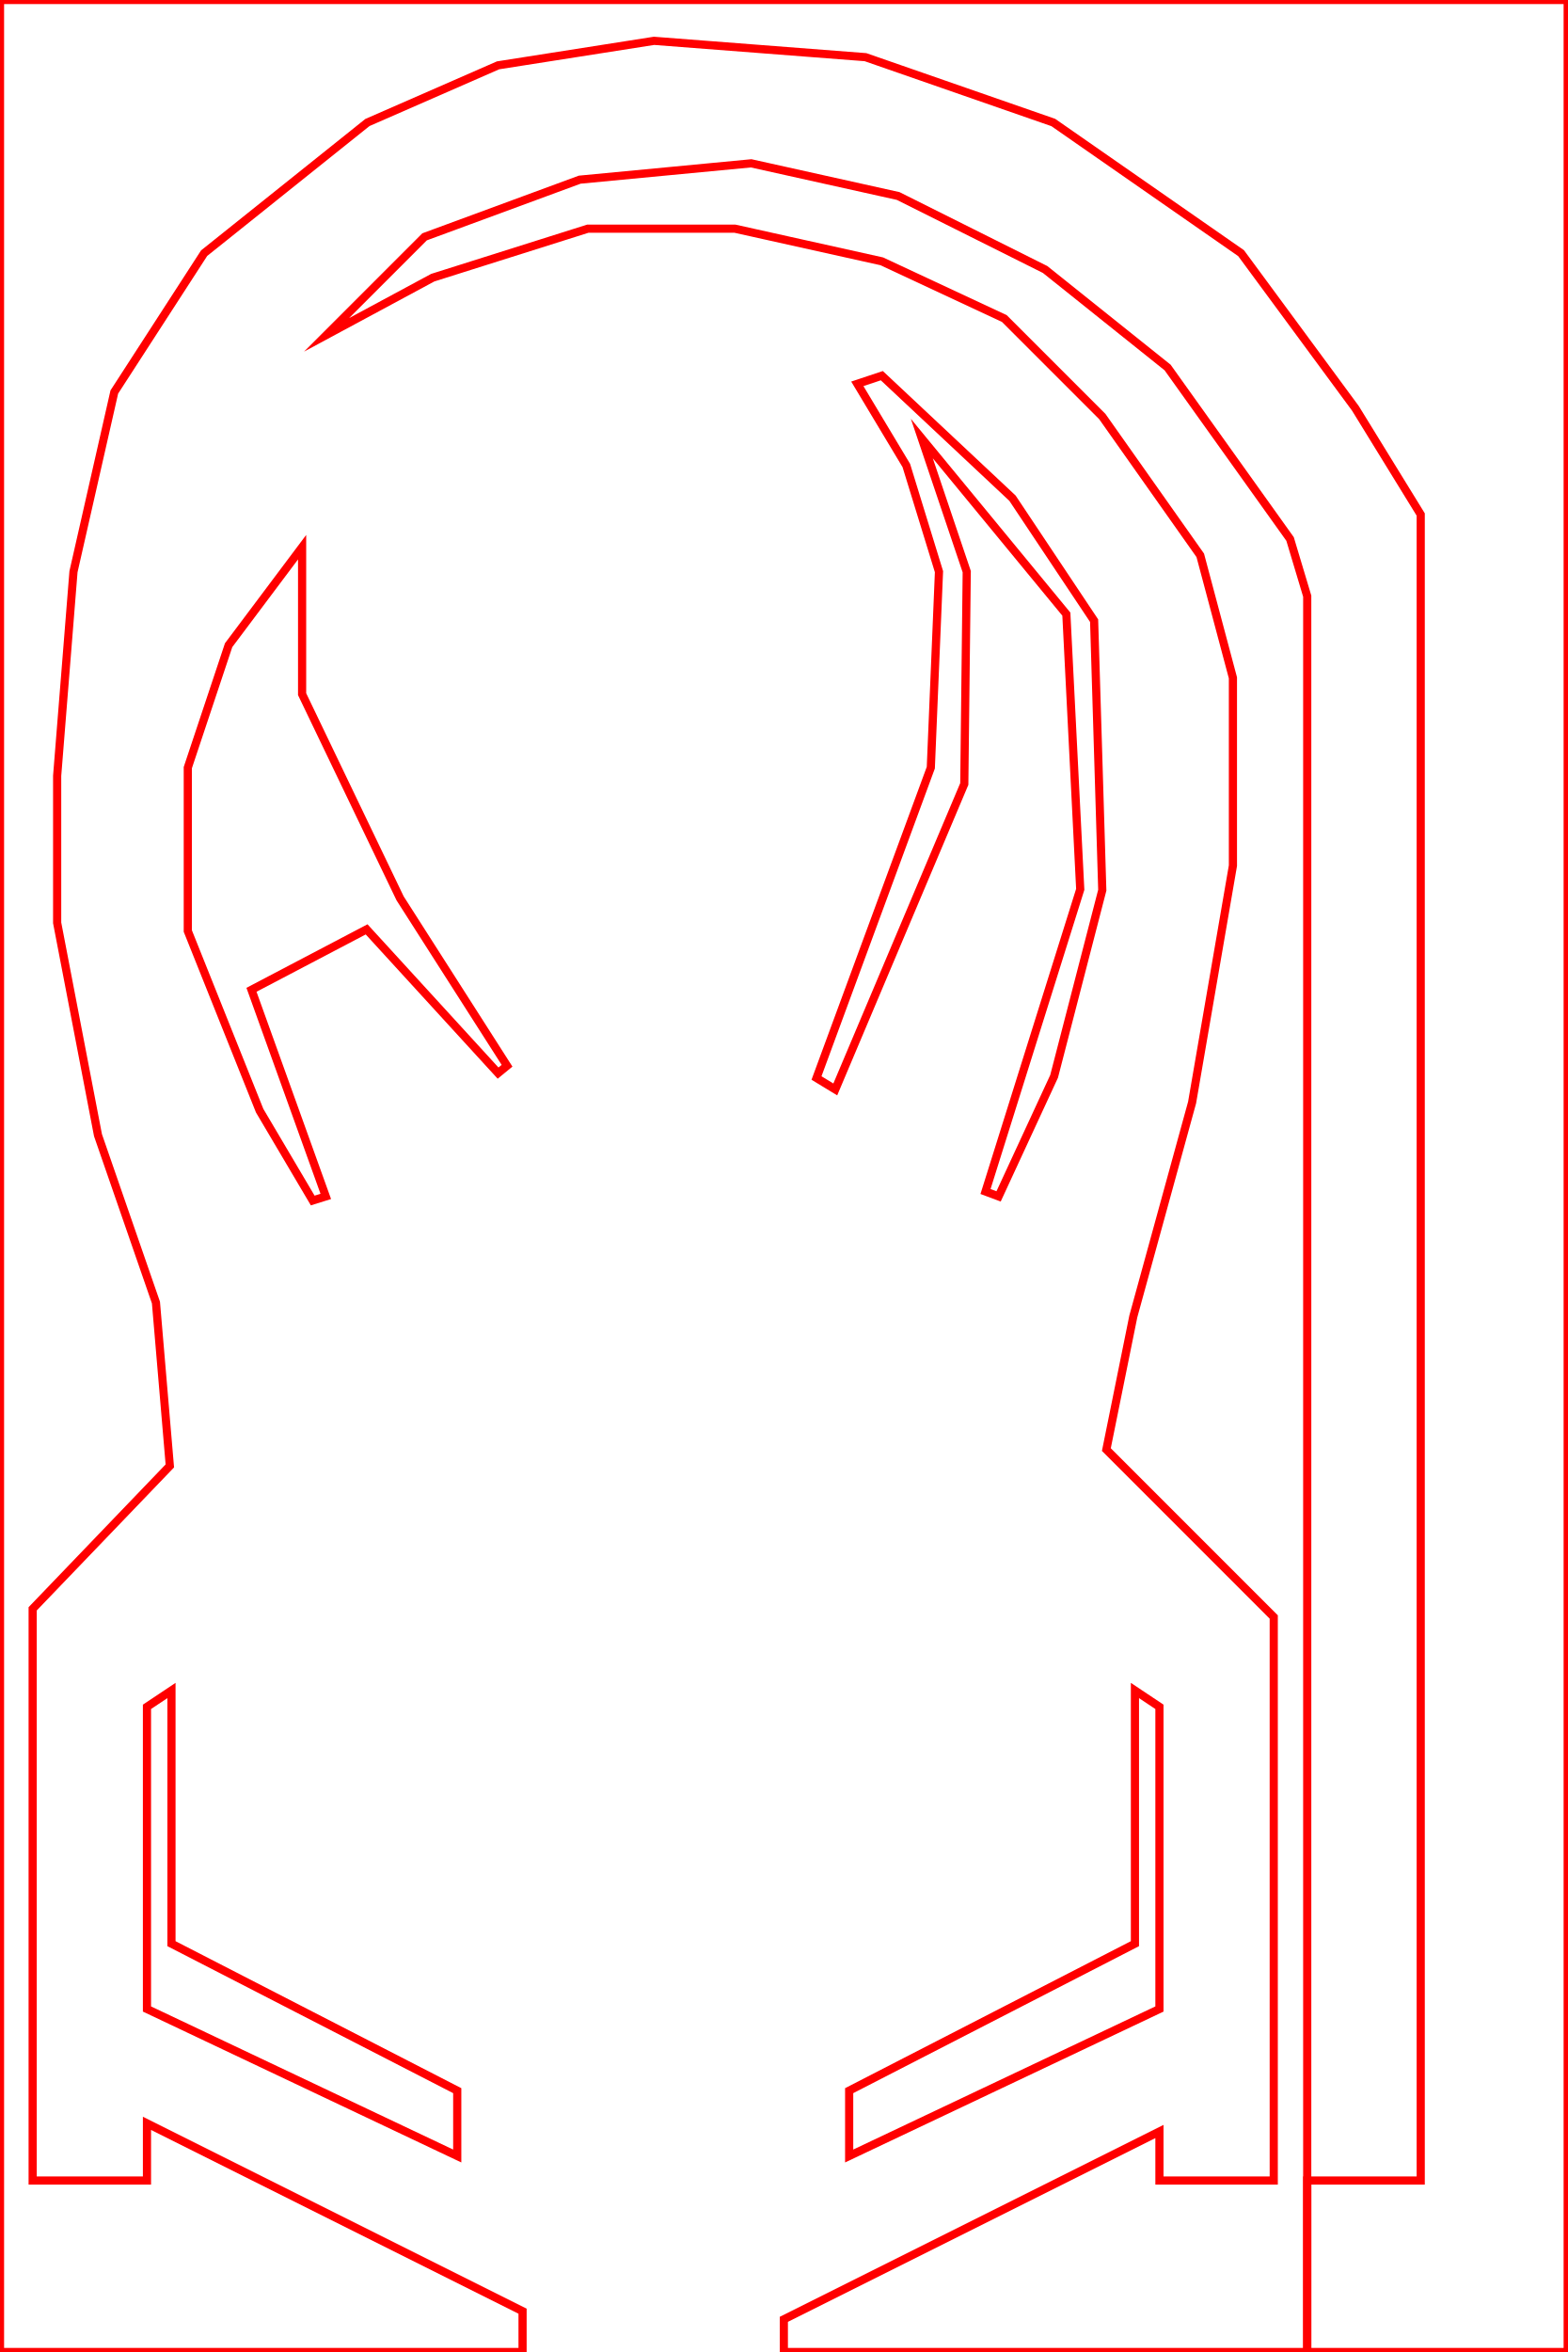
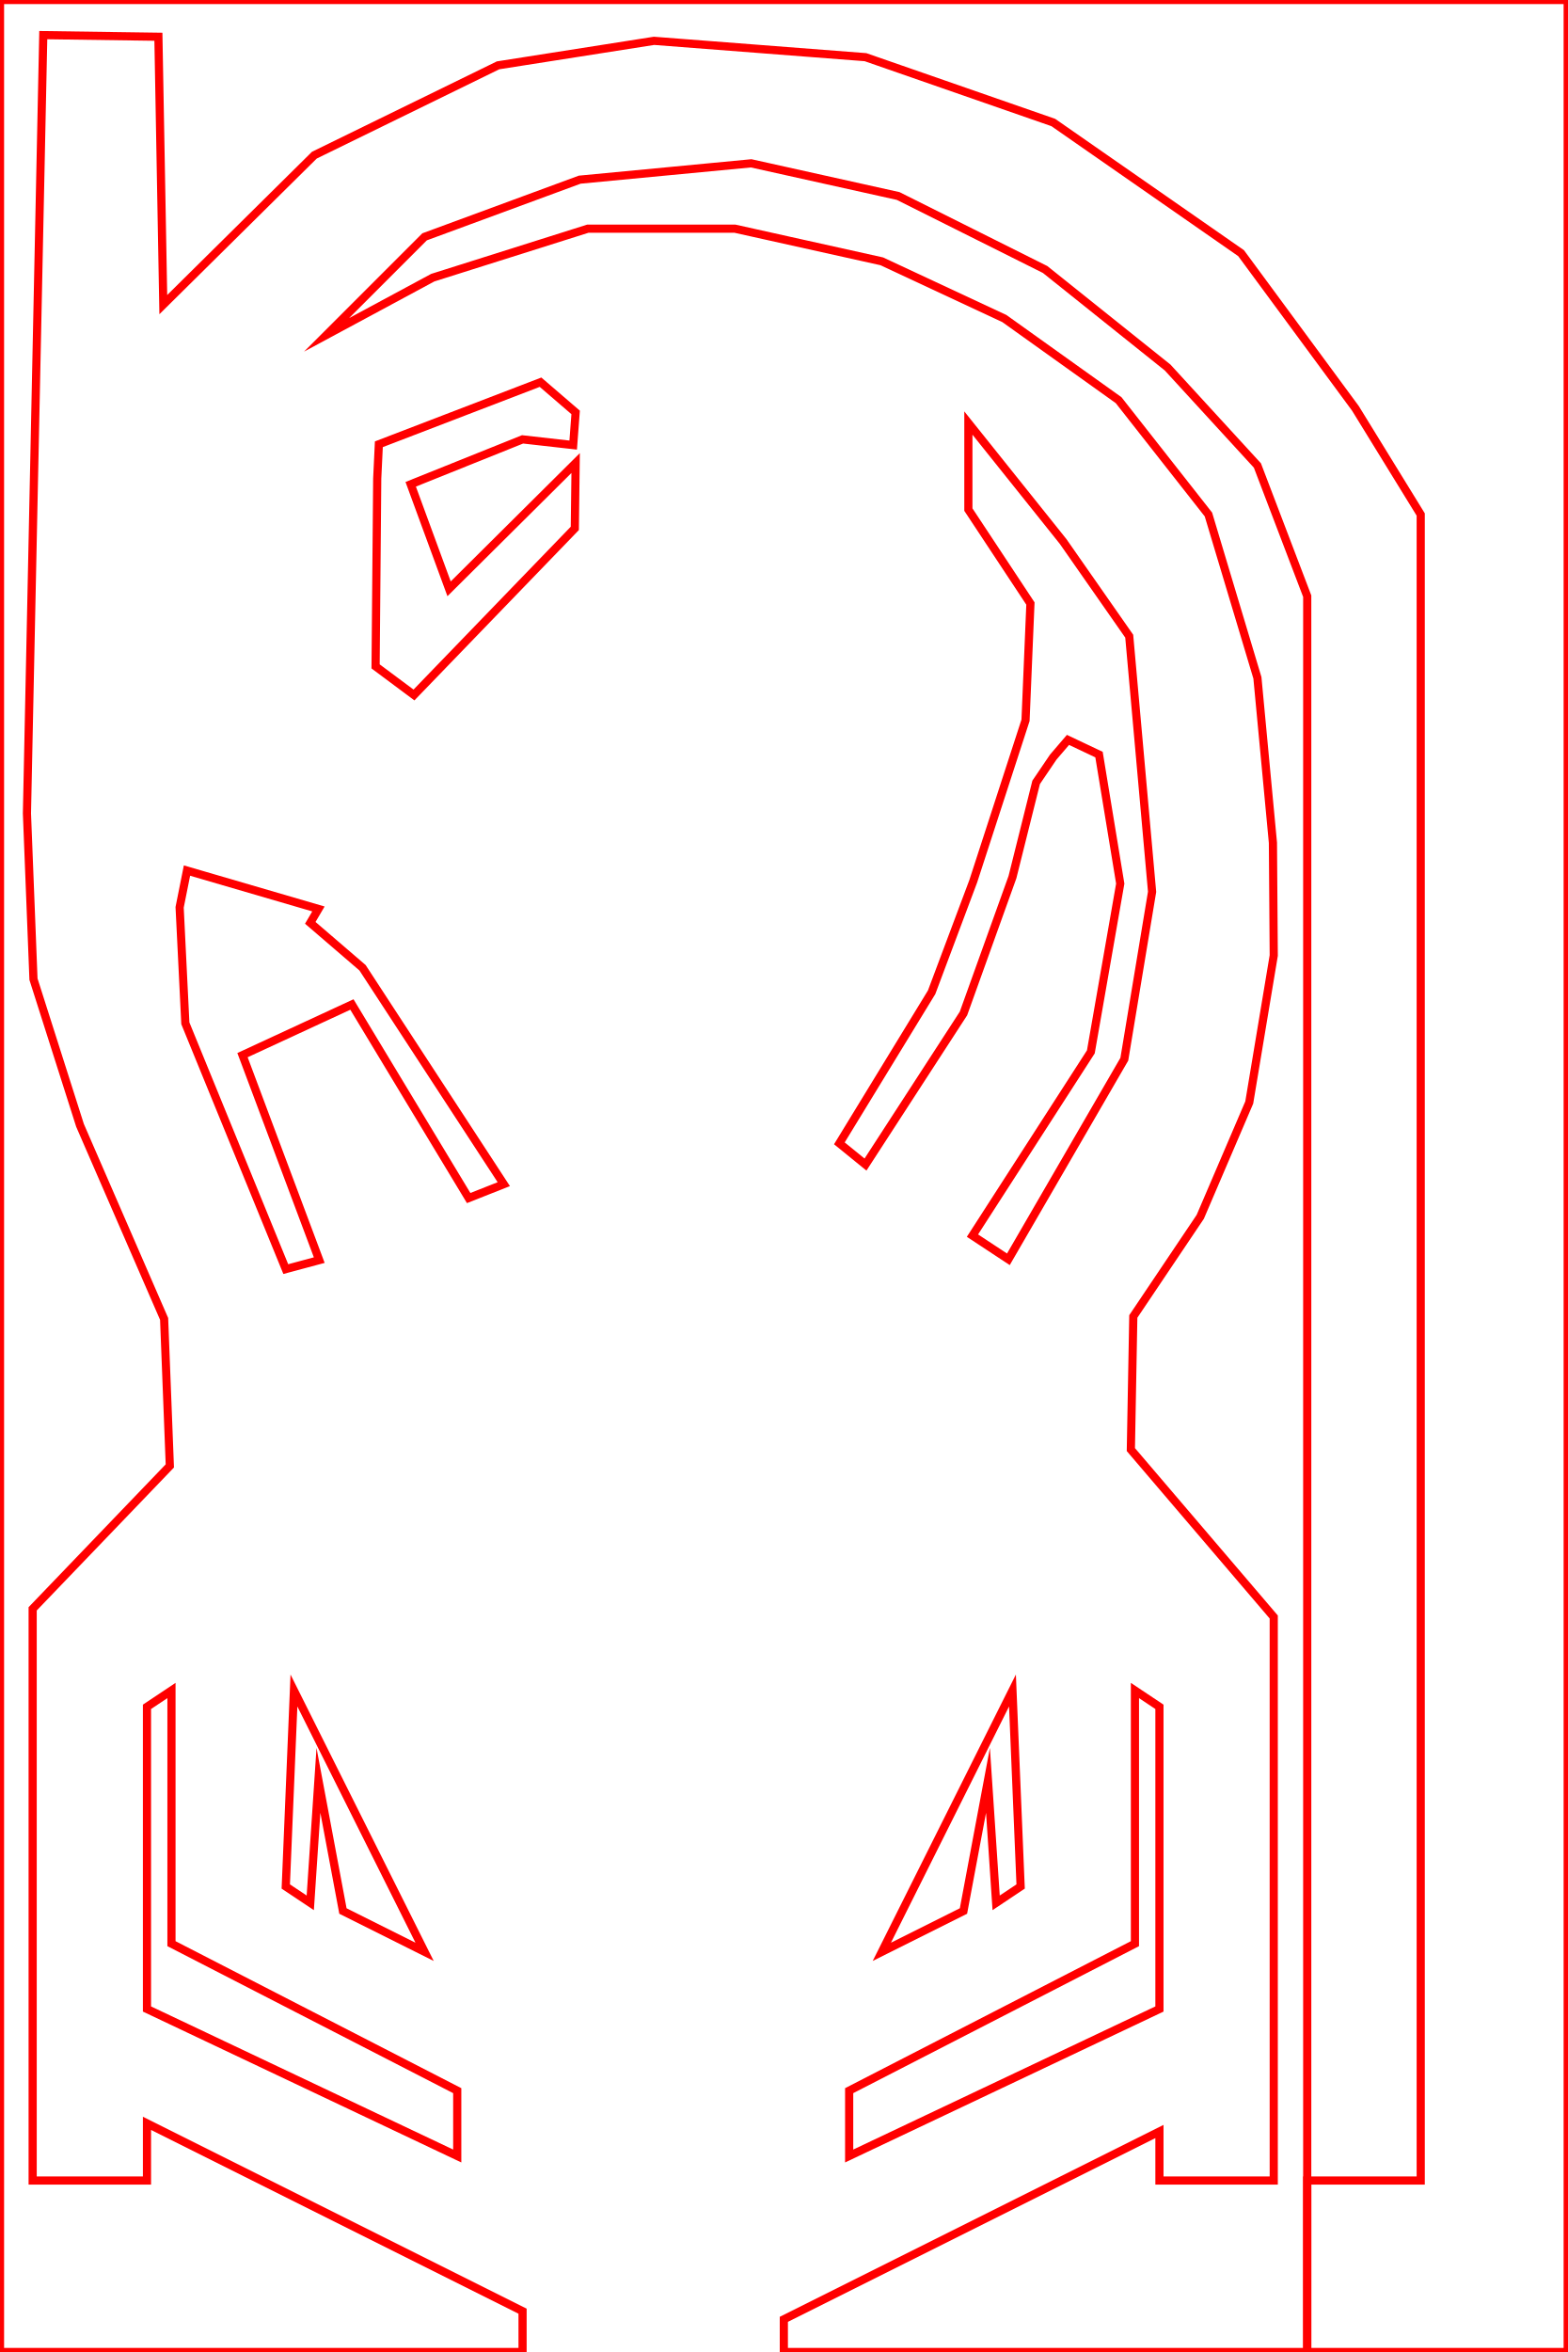
<svg xmlns="http://www.w3.org/2000/svg" version="1.2" viewBox="0 0 192 288" width="192" height="288">
  <style>
		.s0 { fill: none;stroke: #ff0000;stroke-miterlimit:100 } 
	</style>
-   <g id="Folder 1">
-     <path id="Shape 1" fill-rule="evenodd" class="s0" d="m18 209v37l38 18v-8l-35-18v-31z" />
-     <path id="Shape 1 copy" fill-rule="evenodd" class="s0" d="m142 209v37l-38 18v-8l35-18v-31z" />
-     <path id="Shape 3" fill-rule="evenodd" class="s0" d="m96 288v-4l46-23v6h14v-69l-20.5-20.5 3.3-16.3 7.2-26.2 5-29v-23l-4-15-12-17-12-12-15-7-18-4h-18l-19 6-13 7 12-12 19-7 21-2 18 4 18 9 15 12 15 21 2.1 7v215z" />
-     <path id="Shape 4" fill-rule="evenodd" class="s0" d="m64 288h-64v-288h192v288h-31.9v-21h13.9v-204l-8-13-14-19-23-16-23-8-25.9-2-19.1 3-16 7-20 16-11 17-5 22-2 25v18l5 26 7.1 20.5 1.7 20-16.8 17.5v70h14v-7l46 23z" />
-     <path id="Shape 5" fill-rule="evenodd" class="s0" d="m38.3 147l-6.5-11-8.8-22v-20l5-15 9-12v18l12 25 13.1 20.5-1.1 0.9-16.1-17.6-14.1 7.4 9.1 25.3z" />
-     <path id="Shape 6" fill-rule="evenodd" class="s0" d="m100 132l14-38 1-24-4-13-6-10 3-1 16 15 10 15 1 33-5.9 22.8-6.8 14.7-1.6-0.6 11.6-37-1.7-33.7-17.7-21.5 5.5 16.3-0.3 26-15.8 37.4z" />
+   <g id="svg">
+     <path id="return l" fill-rule="evenodd" class="s0" d="m18 209v37l38 18v-8l-35-18v-31z" />
+     <path id="return r" fill-rule="evenodd" class="s0" d="m142 209v37l-38 18v-8l35-18v-31z" />
+     <path id="frame 2" fill-rule="evenodd" class="s0" d="m96 288v-4l46-23v6h14v-69l-17.5-20.5 0.3-16.3 8.2-12.2 6-14 3-18-0.1-13.8-1.9-20.2-6-20-11-14-14-10-15-7-18-4h-18l-19 6-13 7 12-12 19-7 21-2 18 4 18 9 15 12 11 12 6.1 16v215z" />
+     <path id="frame 1" fill-rule="evenodd" class="s0" d="m64 288h-64v-288h192v288h-31.9v-21h13.9v-204l-8-13-14-19-23-16-23-8-25.9-2-19.1 3-22.5 11-18.5 18.3-0.6-32.8-14.1-0.2-2 95.3 0.8 20.3 5.7 17.9 10.3 23.7 0.7 18-16.8 17.5v70h14v-7l46 23z" />
+     <path id="away ramp" fill-rule="evenodd" class="s0" d="m35 155.4l-12.3-30.1-0.7-14.2 0.9-4.5 16.1 4.7-1 1.7 6.4 5.5 17.3 26.5-4.3 1.7-14.3-23.7-13.4 6.2 9.4 25.1z" />
+     <path id="hyperspace" fill-rule="evenodd" class="s0" d="m130.2 66.3l8.1 11.6 2.8 31.3-3.4 20.5-14.2 24.5-4.4-2.9 14.5-22.5 3.6-20.6-2.6-15.8-3.8-1.8-1.8 2.1-2.1 3.1-2.9 11.6-6 16.7-12 18.5-3.2-2.6 11.3-18.5 5.1-13.6 6.4-19.7 0.6-14.3-7.6-11.5v-10.6z" />
+     <path id="top island" class="s0" d="m50.7 85.1l19.7-20.4 0.1-8-15.5 15.4-4.7-12.8 13.7-5.5 6.2 0.7 0.3-4-4.3-3.7-19.8 7.6-0.2 4.2-0.2 23z" />
+     <path id="Shape 1" class="s0" d="m52 239l-16-32-1 24 3 2 1-15 3 16z" />
+     <path id="Shape 1 copy" class="s0" d="m108 239l16-32 1 24-3 2-1-15-3 16z" />
  </g>
</svg>
